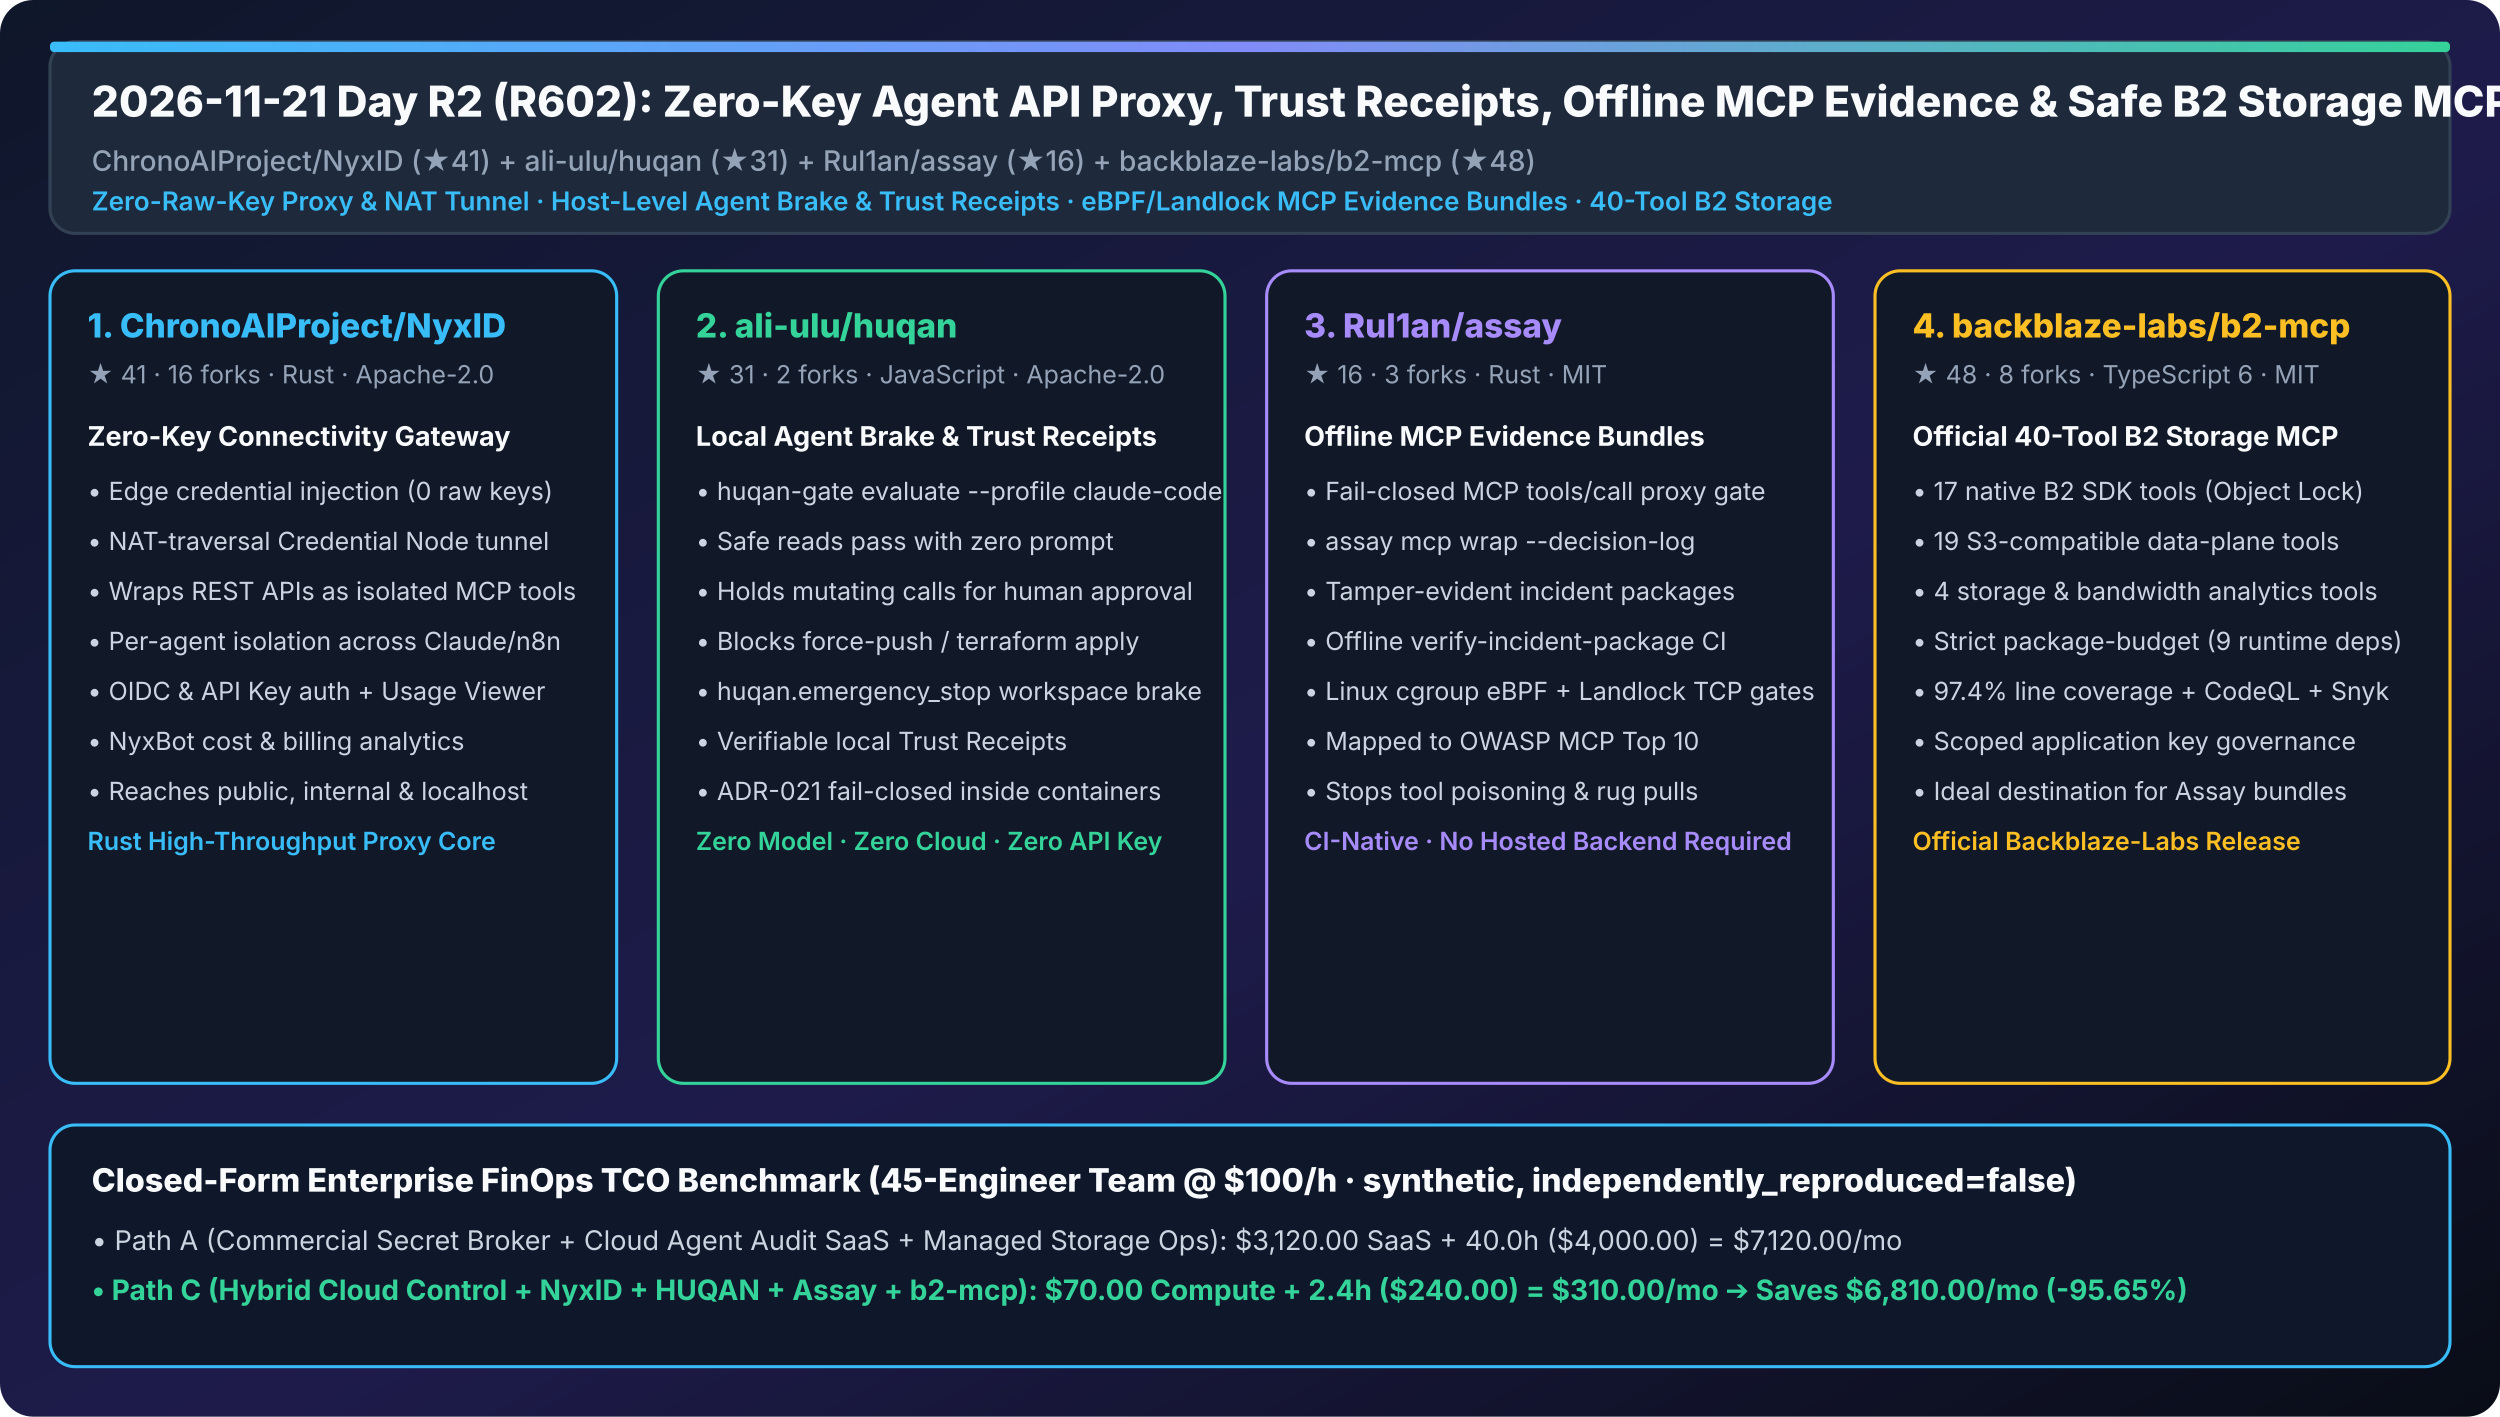
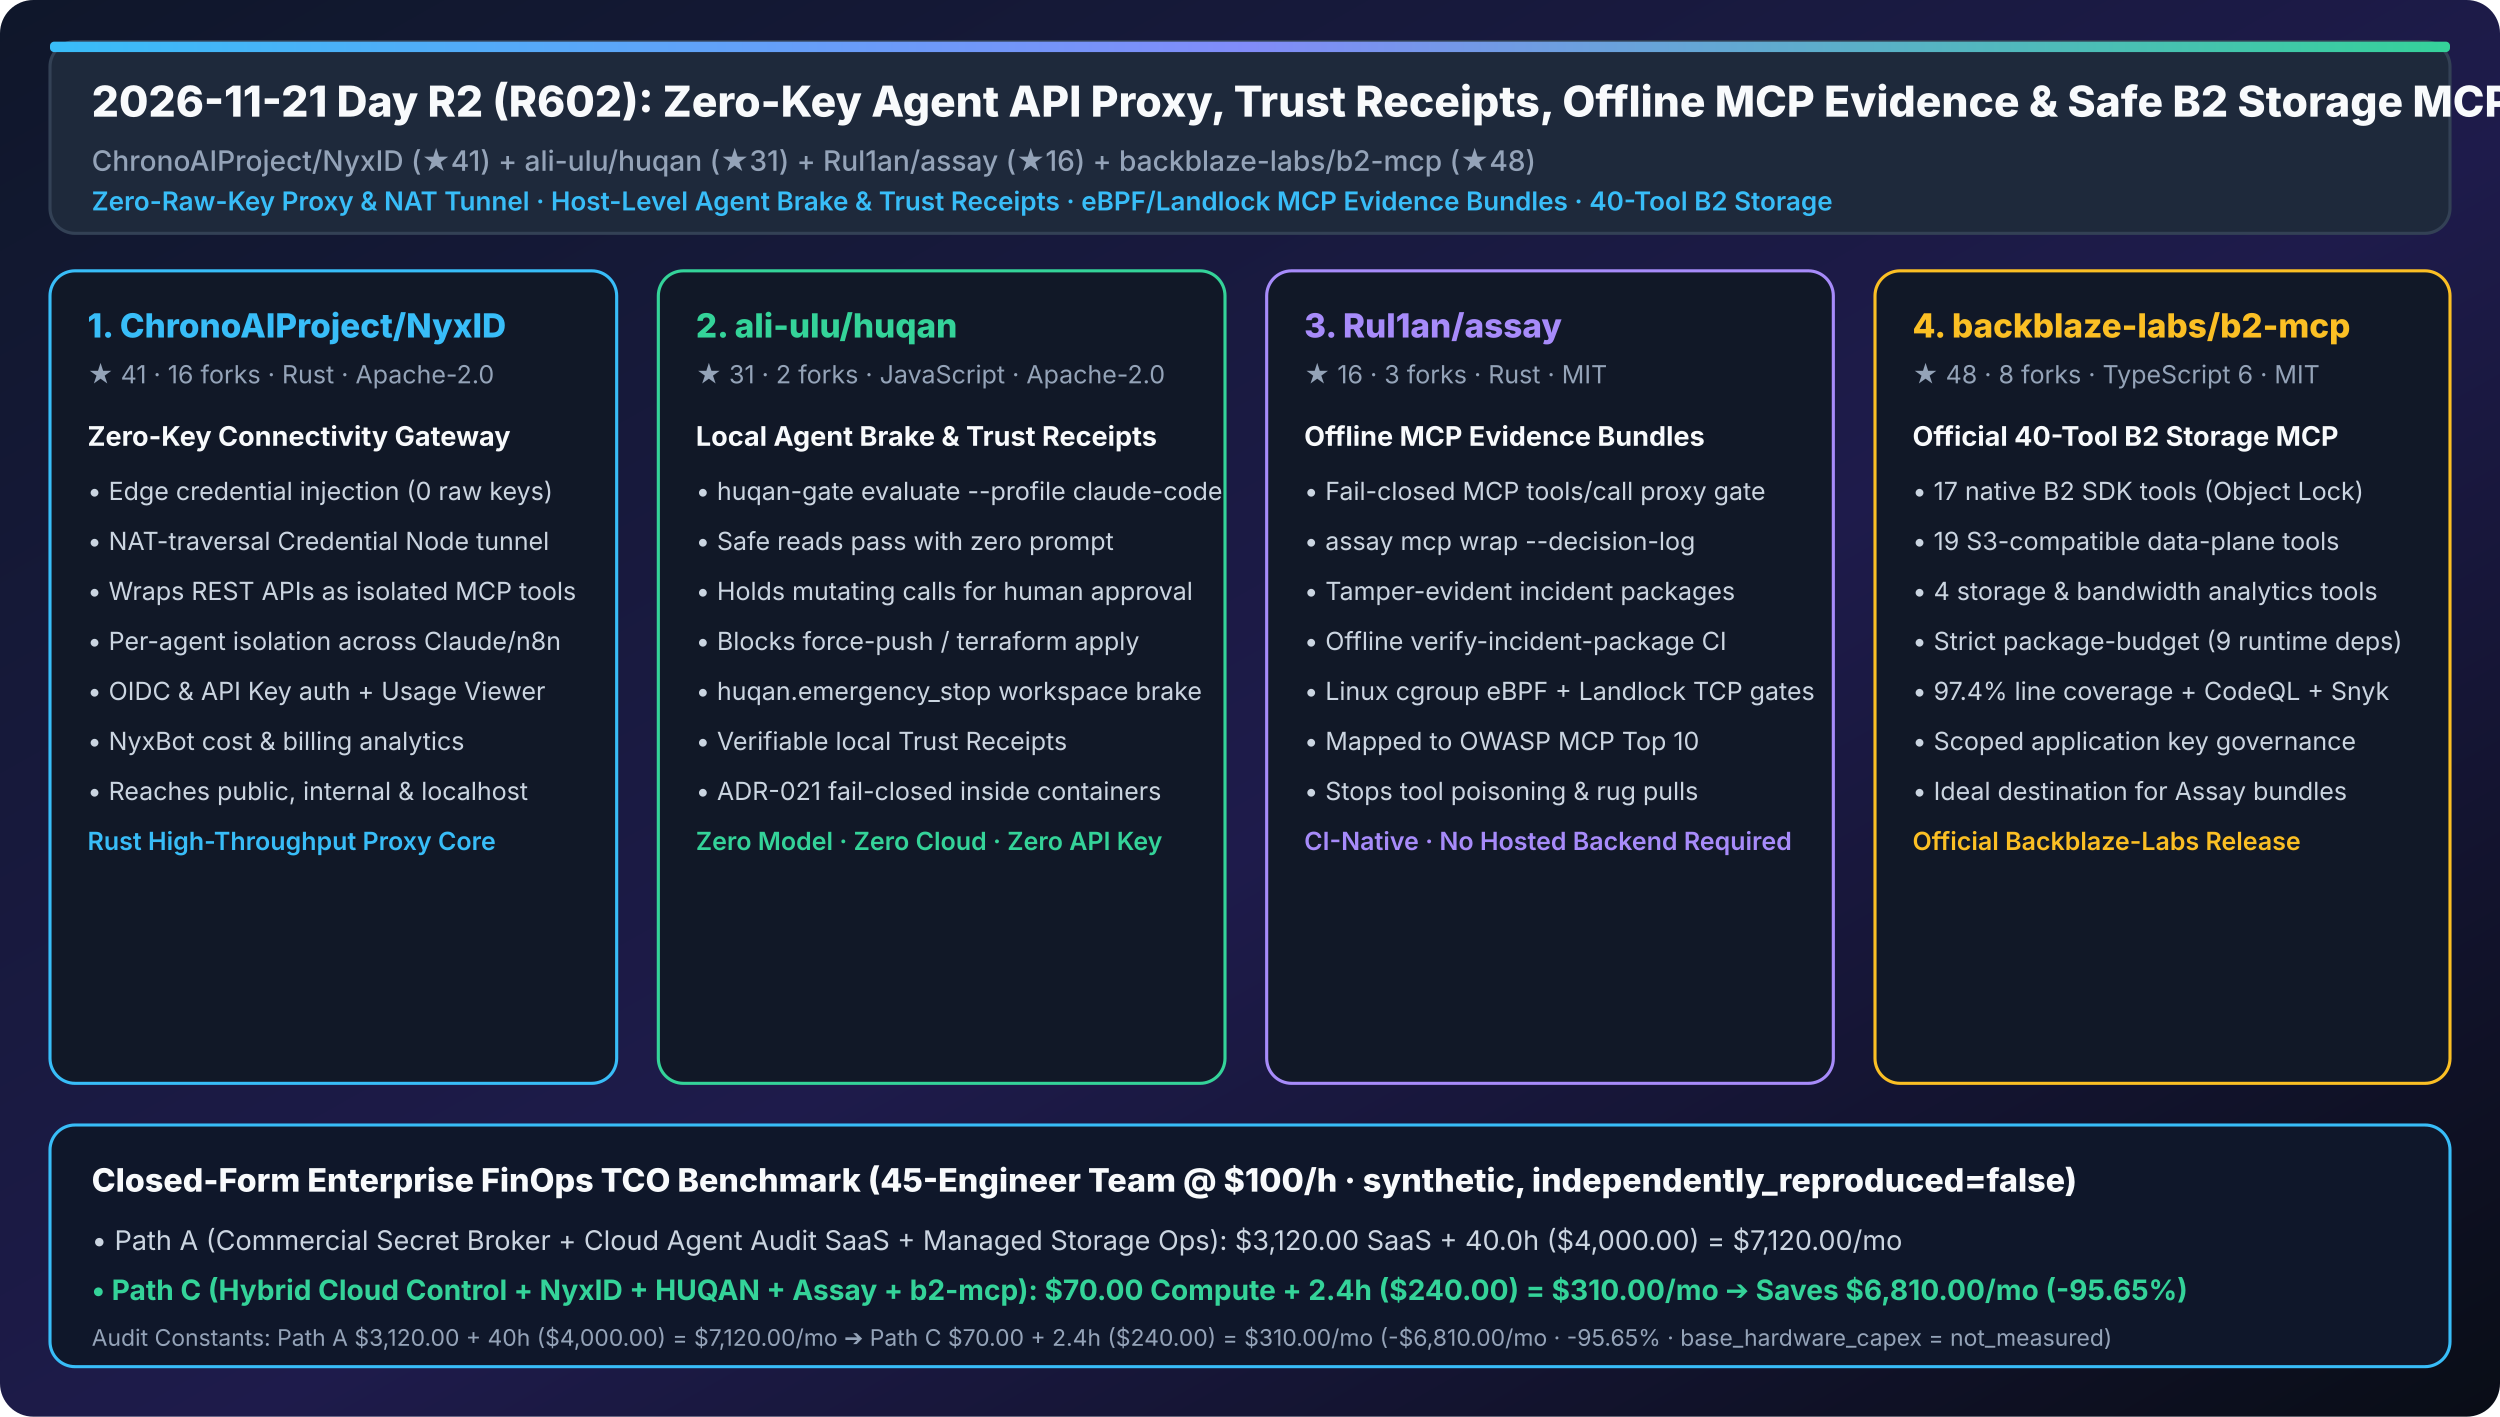
<svg xmlns="http://www.w3.org/2000/svg" viewBox="0 0 1200 680" width="1200" height="680" font-family="Inter, -apple-system, BlinkMacSystemFont, 'Segoe UI', Roboto, sans-serif">
  <defs>
    <linearGradient id="bgR602" x1="0" y1="0" x2="1" y2="1">
      <stop offset="0%" stop-color="#0f172a" />
      <stop offset="55%" stop-color="#1e1b4b" />
      <stop offset="100%" stop-color="#090d16" />
    </linearGradient>
    <linearGradient id="accentR602" x1="0" y1="0" x2="1" y2="0">
      <stop offset="0%" stop-color="#38bdf8" />
      <stop offset="50%" stop-color="#818cf8" />
      <stop offset="100%" stop-color="#34d399" />
    </linearGradient>
  </defs>
  <rect width="1200" height="680" fill="url(#bgR602)" rx="16" />
  <rect x="24" y="20" width="1152" height="92" rx="12" fill="#1e293b" stroke="#334155" stroke-width="1.5" />
  <rect x="24" y="20" width="1152" height="5" rx="2" fill="url(#accentR602)" />
  <text x="44" y="56" fill="#f8fafc" font-size="20.5" font-weight="800">2026-11-21 Day R2 (R602): Zero-Key Agent API Proxy, Trust Receipts, Offline MCP Evidence &amp; Safe B2 Storage MCP</text>
  <text x="44" y="82" fill="#94a3b8" font-size="13.5" font-weight="500">ChronoAIProject/NyxID (★41) + ali-ulu/huqan (★31) + Rul1an/assay (★16) + backblaze-labs/b2-mcp (★48)</text>
  <text x="44" y="101" fill="#38bdf8" font-size="12.5" font-weight="600">Zero-Raw-Key Proxy &amp; NAT Tunnel · Host-Level Agent Brake &amp; Trust Receipts · eBPF/Landlock MCP Evidence Bundles · 40-Tool B2 Storage</text>
  <rect x="24" y="130" width="272" height="390" rx="12" fill="#111827" stroke="#38bdf8" stroke-width="1.5" />
  <text x="42" y="162" fill="#38bdf8" font-size="16" font-weight="800">1. ChronoAIProject/NyxID</text>
  <text x="42" y="184" fill="#94a3b8" font-size="12">★ 41 · 16 forks · Rust · Apache-2.0</text>
  <text x="42" y="214" fill="#f8fafc" font-size="13" font-weight="700">Zero-Key Connectivity Gateway</text>
  <text x="42" y="240" fill="#cbd5e1" font-size="12">• Edge credential injection (0 raw keys)</text>
  <text x="42" y="264" fill="#cbd5e1" font-size="12">• NAT-traversal Credential Node tunnel</text>
  <text x="42" y="288" fill="#cbd5e1" font-size="12">• Wraps REST APIs as isolated MCP tools</text>
  <text x="42" y="312" fill="#cbd5e1" font-size="12">• Per-agent isolation across Claude/n8n</text>
  <text x="42" y="336" fill="#cbd5e1" font-size="12">• OIDC &amp; API Key auth + Usage Viewer</text>
  <text x="42" y="360" fill="#cbd5e1" font-size="12">• NyxBot cost &amp; billing analytics</text>
  <text x="42" y="384" fill="#cbd5e1" font-size="12">• Reaches public, internal &amp; localhost</text>
  <text x="42" y="408" fill="#38bdf8" font-size="12" font-weight="600">Rust High-Throughput Proxy Core</text>
  <rect x="316" y="130" width="272" height="390" rx="12" fill="#111827" stroke="#34d399" stroke-width="1.5" />
  <text x="334" y="162" fill="#34d399" font-size="16" font-weight="800">2. ali-ulu/huqan</text>
  <text x="334" y="184" fill="#94a3b8" font-size="12">★ 31 · 2 forks · JavaScript · Apache-2.0</text>
  <text x="334" y="214" fill="#f8fafc" font-size="13" font-weight="700">Local Agent Brake &amp; Trust Receipts</text>
  <text x="334" y="240" fill="#cbd5e1" font-size="12">• huqan-gate evaluate --profile claude-code</text>
  <text x="334" y="264" fill="#cbd5e1" font-size="12">• Safe reads pass with zero prompt</text>
  <text x="334" y="288" fill="#cbd5e1" font-size="12">• Holds mutating calls for human approval</text>
  <text x="334" y="312" fill="#cbd5e1" font-size="12">• Blocks force-push / terraform apply</text>
  <text x="334" y="336" fill="#cbd5e1" font-size="12">• huqan.emergency_stop workspace brake</text>
  <text x="334" y="360" fill="#cbd5e1" font-size="12">• Verifiable local Trust Receipts</text>
  <text x="334" y="384" fill="#cbd5e1" font-size="12">• ADR-021 fail-closed inside containers</text>
  <text x="334" y="408" fill="#34d399" font-size="12" font-weight="600">Zero Model · Zero Cloud · Zero API Key</text>
  <rect x="608" y="130" width="272" height="390" rx="12" fill="#111827" stroke="#a78bfa" stroke-width="1.5" />
  <text x="626" y="162" fill="#a78bfa" font-size="16" font-weight="800">3. Rul1an/assay</text>
  <text x="626" y="184" fill="#94a3b8" font-size="12">★ 16 · 3 forks · Rust · MIT</text>
  <text x="626" y="214" fill="#f8fafc" font-size="13" font-weight="700">Offline MCP Evidence Bundles</text>
  <text x="626" y="240" fill="#cbd5e1" font-size="12">• Fail-closed MCP tools/call proxy gate</text>
  <text x="626" y="264" fill="#cbd5e1" font-size="12">• assay mcp wrap --decision-log</text>
  <text x="626" y="288" fill="#cbd5e1" font-size="12">• Tamper-evident incident packages</text>
  <text x="626" y="312" fill="#cbd5e1" font-size="12">• Offline verify-incident-package CI</text>
  <text x="626" y="336" fill="#cbd5e1" font-size="12">• Linux cgroup eBPF + Landlock TCP gates</text>
  <text x="626" y="360" fill="#cbd5e1" font-size="12">• Mapped to OWASP MCP Top 10</text>
  <text x="626" y="384" fill="#cbd5e1" font-size="12">• Stops tool poisoning &amp; rug pulls</text>
  <text x="626" y="408" fill="#a78bfa" font-size="12" font-weight="600">CI-Native · No Hosted Backend Required</text>
  <rect x="900" y="130" width="276" height="390" rx="12" fill="#111827" stroke="#fbbf24" stroke-width="1.5" />
  <text x="918" y="162" fill="#fbbf24" font-size="16" font-weight="800">4. backblaze-labs/b2-mcp</text>
  <text x="918" y="184" fill="#94a3b8" font-size="12">★ 48 · 8 forks · TypeScript 6 · MIT</text>
  <text x="918" y="214" fill="#f8fafc" font-size="13" font-weight="700">Official 40-Tool B2 Storage MCP</text>
  <text x="918" y="240" fill="#cbd5e1" font-size="12">• 17 native B2 SDK tools (Object Lock)</text>
  <text x="918" y="264" fill="#cbd5e1" font-size="12">• 19 S3-compatible data-plane tools</text>
  <text x="918" y="288" fill="#cbd5e1" font-size="12">• 4 storage &amp; bandwidth analytics tools</text>
  <text x="918" y="312" fill="#cbd5e1" font-size="12">• Strict package-budget (9 runtime deps)</text>
  <text x="918" y="336" fill="#cbd5e1" font-size="12">• 97.4% line coverage + CodeQL + Snyk</text>
  <text x="918" y="360" fill="#cbd5e1" font-size="12">• Scoped application key governance</text>
  <text x="918" y="384" fill="#cbd5e1" font-size="12">• Ideal destination for Assay bundles</text>
  <text x="918" y="408" fill="#fbbf24" font-size="12" font-weight="600">Official Backblaze-Labs Release</text>
  <rect x="24" y="540" width="1152" height="116" rx="12" fill="#0f172a" stroke="#38bdf8" stroke-width="1.5" />
  <text x="44" y="572" fill="#f8fafc" font-size="15.5" font-weight="800">Closed-Form Enterprise FinOps TCO Benchmark (45-Engineer Team @ $100/h · synthetic, independently_reproduced=false)</text>
  <text x="44" y="600" fill="#cbd5e1" font-size="13">• Path A (Commercial Secret Broker + Cloud Agent Audit SaaS + Managed Storage Ops): $3,120.00 SaaS + 40.0h ($4,000.00) = $7,120.00/mo</text>
  <text x="44" y="624" fill="#34d399" font-size="13.5" font-weight="700">• Path C (Hybrid Cloud Control + NyxID + HUQAN + Assay + b2-mcp): $70.00 Compute + 2.4h ($240.00) = $310.00/mo ➔ Saves $6,810.00/mo (-95.65%)</text>
+   <text x="44" y="646" fill="#94a3b8" font-size="11">Audit Constants: Path A $3,120.00 + 40h ($4,000.00) = $7,120.00/mo ➔ Path C $70.00 + 2.4h ($240.00) = $310.00/mo (-$6,810.00/mo · -95.65% · base_hardware_capex = not_measured)</text>
</svg>
